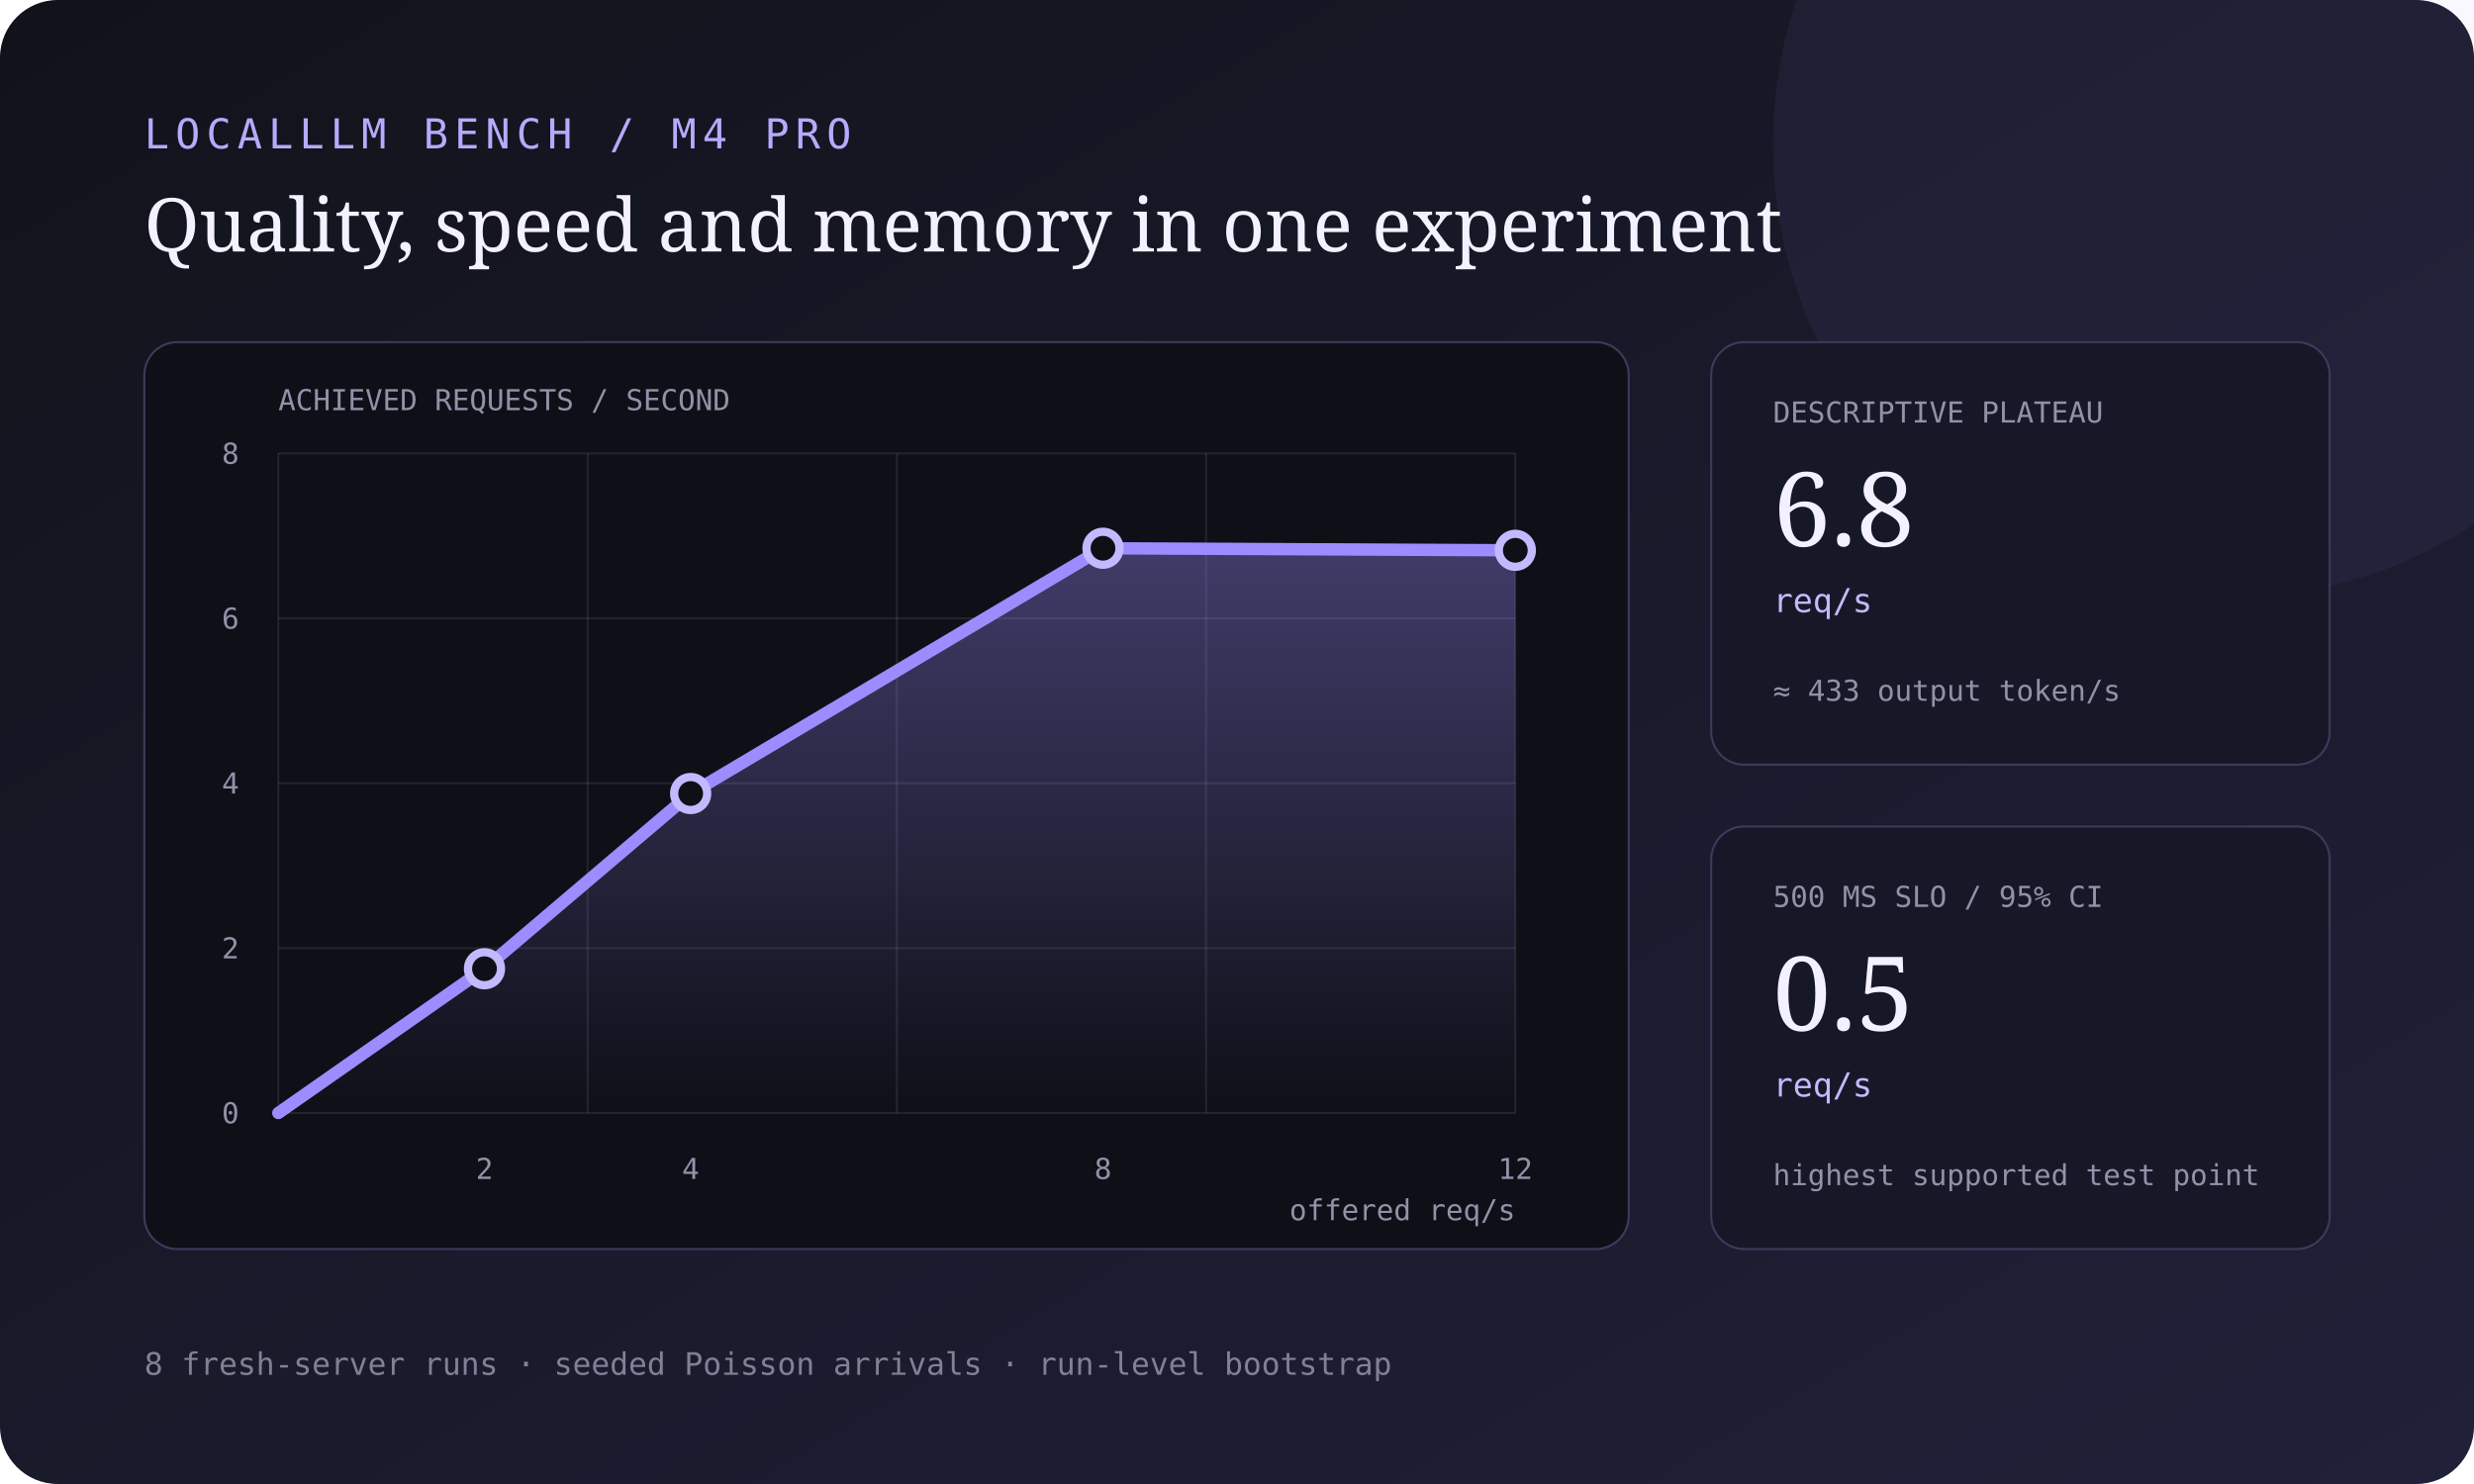
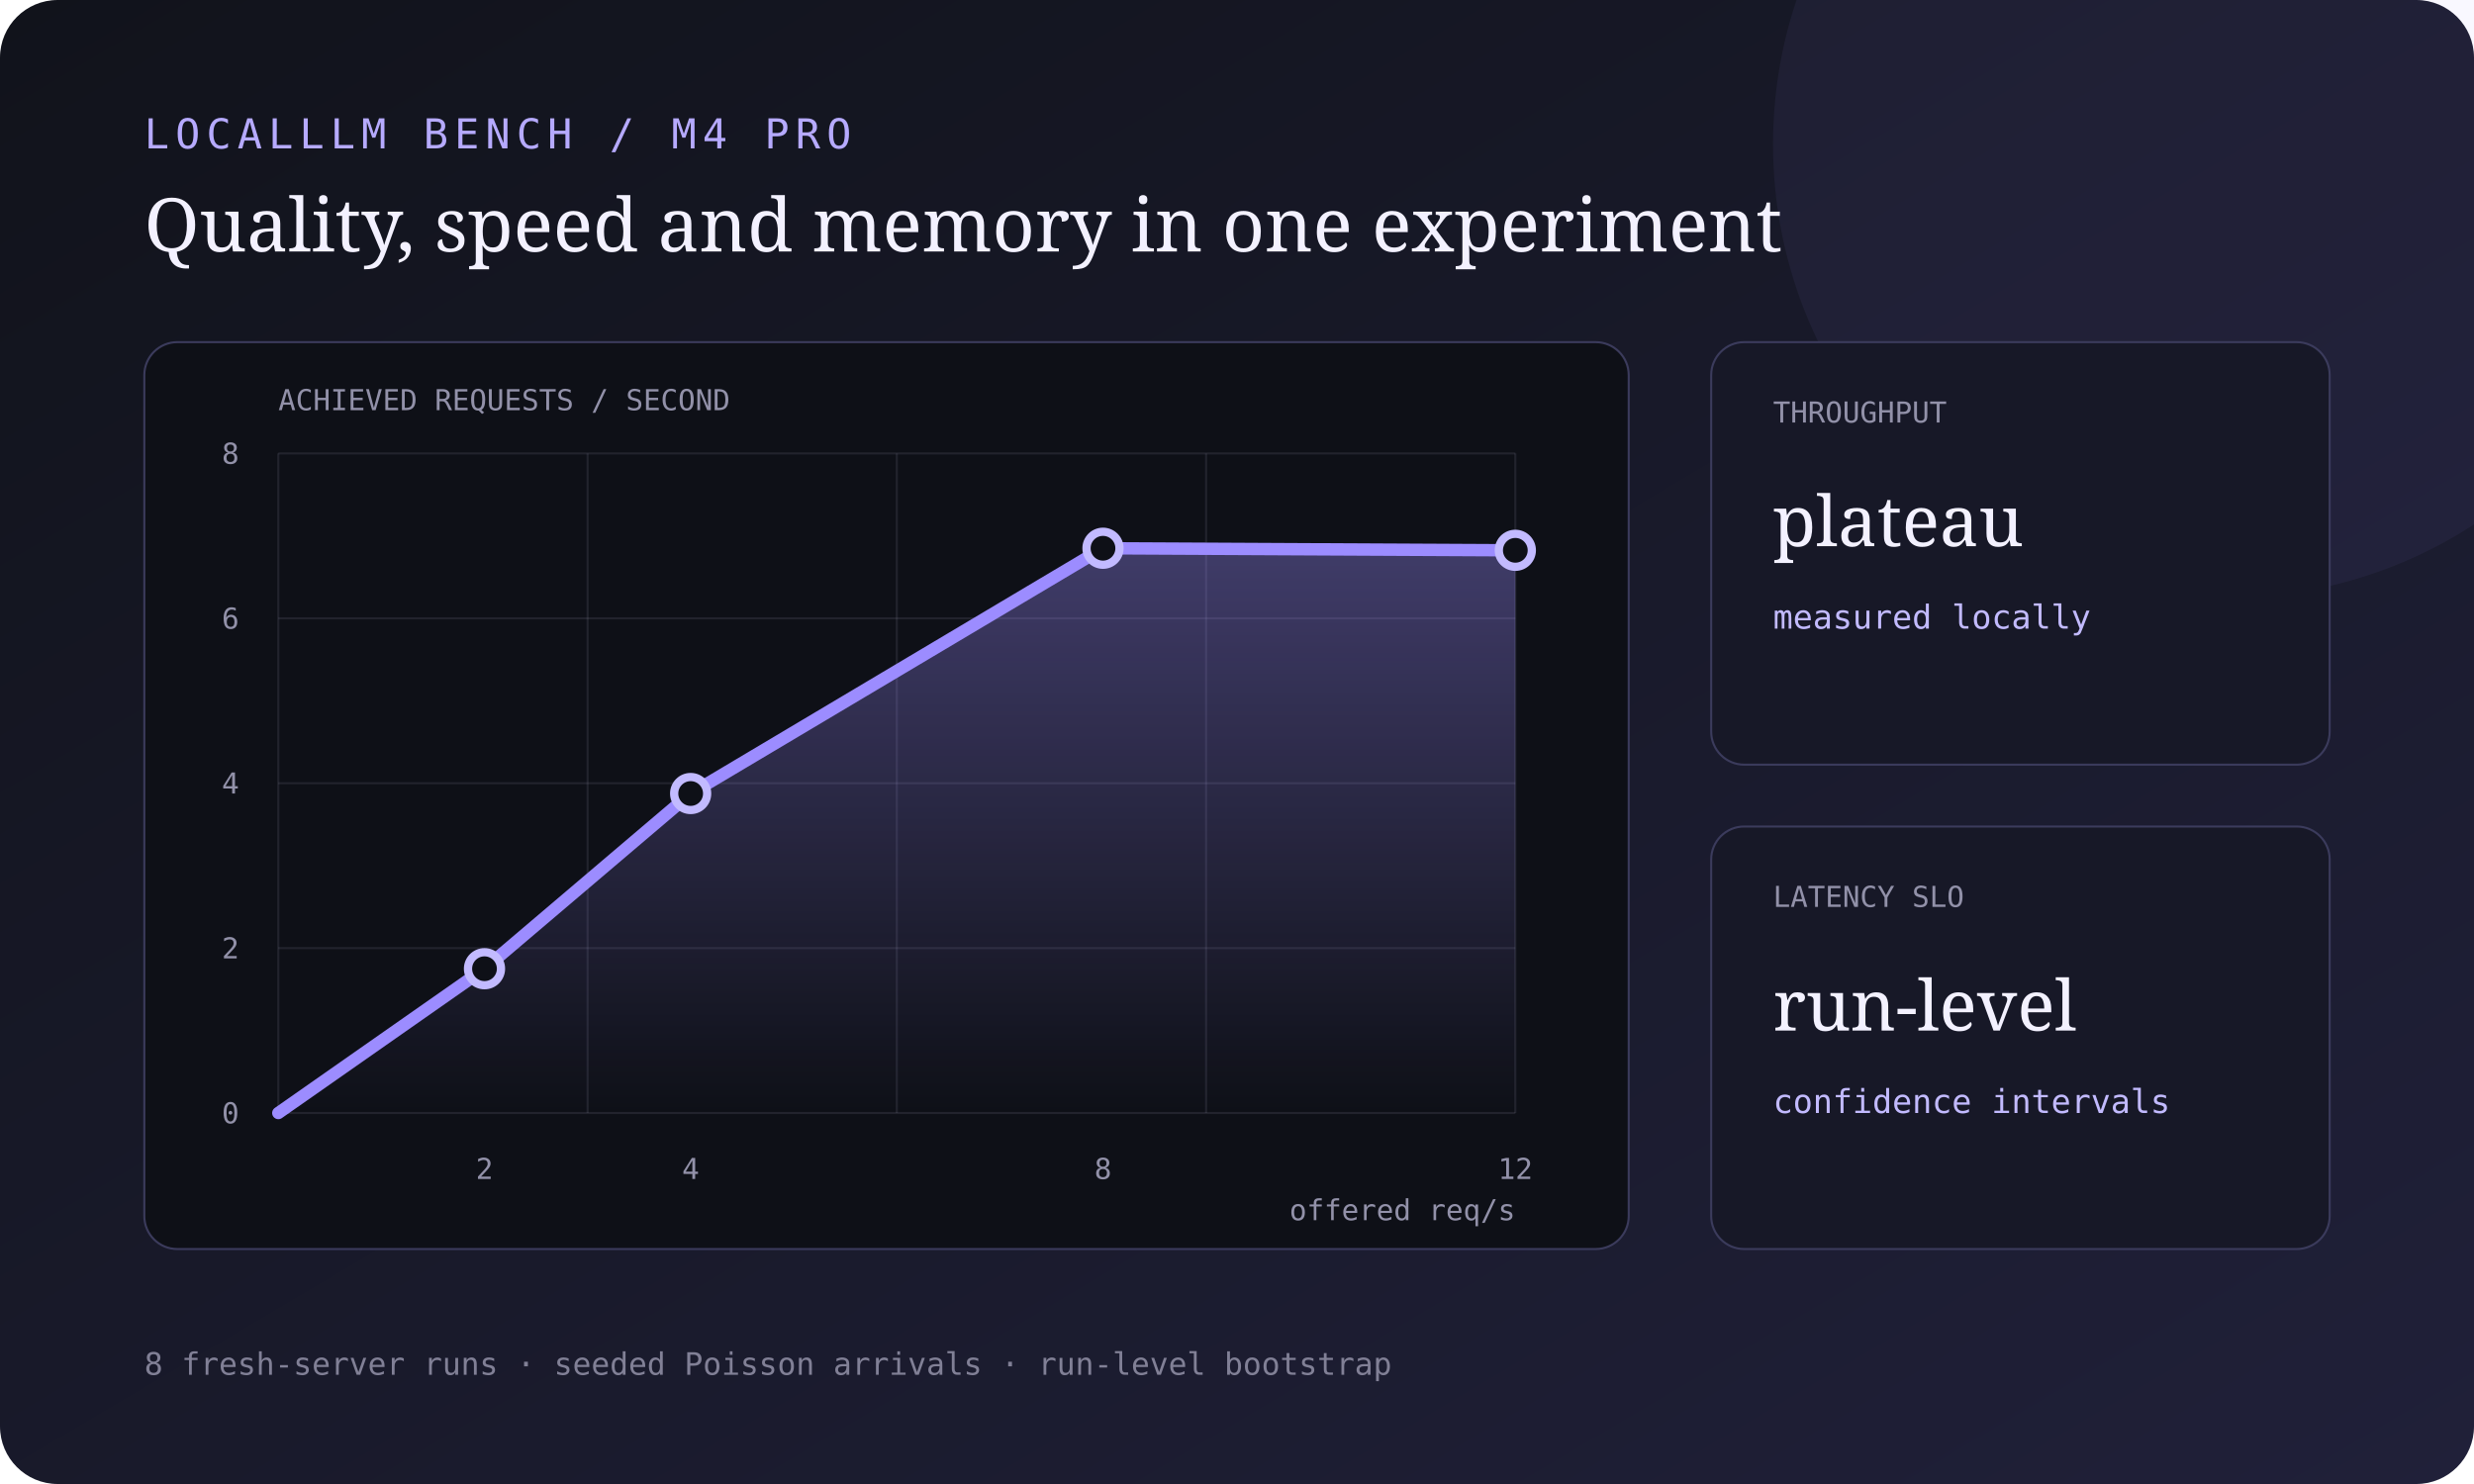
<svg xmlns="http://www.w3.org/2000/svg" width="1200" height="720" viewBox="0 0 1200 720" role="img" aria-labelledby="title desc">
  <defs>
    <linearGradient id="bg" x1="0" y1="0" x2="1" y2="1">
      <stop stop-color="#11131b" />
      <stop offset="1" stop-color="#202039" />
    </linearGradient>
    <linearGradient id="area" x1="0" y1="0" x2="0" y2="1">
      <stop stop-color="#9c8cff" stop-opacity=".35" />
      <stop offset="1" stop-color="#9c8cff" stop-opacity="0" />
    </linearGradient>
  </defs>
  <rect width="1200" height="720" rx="28" fill="url(#bg)" />
  <circle cx="1080" cy="70" r="220" fill="#9c8cff" opacity=".06" />
  <g font-family="ui-monospace, SFMono-Regular, Menlo, monospace">
    <text x="70" y="72" fill="#b6aaff" font-size="20" letter-spacing="3">LOCALLLM BENCH / M4 PRO</text>
    <text x="70" y="122" fill="#f3f1ff" font-family="Georgia, serif" font-size="36">Quality, speed and memory in one experiment</text>
  </g>
  <rect x="70" y="166" width="720" height="440" rx="16" fill="#0e1017" stroke="#3b3b5c" />
  <g stroke="#8d8ca7" stroke-opacity=".16">
    <path d="M135 220H735M135 300H735M135 380H735M135 460H735M135 540H735" />
    <path d="M135 220V540M285 220V540M435 220V540M585 220V540M735 220V540" />
  </g>
  <path d="M135 540 L235 470 L335 385 L535 266 L735 267 L735 540 Z" fill="url(#area)" />
  <path d="M135 540 L235 470 L335 385 L535 266 L735 267" fill="none" stroke="#9c8cff" stroke-width="6" stroke-linecap="round" stroke-linejoin="round" />
  <g fill="#0e1017" stroke="#c2baff" stroke-width="4">
    <circle cx="235" cy="470" r="8" />
    <circle cx="335" cy="385" r="8" />
    <circle cx="535" cy="266" r="8" />
    <circle cx="735" cy="267" r="8" />
  </g>
  <g fill="#9291a9" font-family="ui-monospace, SFMono-Regular, Menlo, monospace" font-size="14">
    <text x="116" y="225" text-anchor="end">8</text>
    <text x="116" y="305" text-anchor="end">6</text>
    <text x="116" y="385" text-anchor="end">4</text>
    <text x="116" y="465" text-anchor="end">2</text>
    <text x="116" y="545" text-anchor="end">0</text>
    <text x="235" y="572" text-anchor="middle">2</text>
    <text x="335" y="572" text-anchor="middle">4</text>
    <text x="535" y="572" text-anchor="middle">8</text>
    <text x="735" y="572" text-anchor="middle">12</text>
    <text x="135" y="199">ACHIEVED REQUESTS / SECOND</text>
    <text x="735" y="592" text-anchor="end">offered req/s</text>
  </g>
  <rect x="830" y="166" width="300" height="205" rx="16" fill="#171827" stroke="#3b3b5c" />
-   <text x="860" y="205" fill="#9291a9" font-family="ui-monospace, monospace" font-size="14">DESCRIPTIVE PLATEAU</text>
-   <text x="860" y="265" fill="#f3f1ff" font-family="Georgia, serif" font-size="50">6.8</text>
-   <text x="860" y="297" fill="#c2baff" font-family="ui-monospace, monospace" font-size="16">req/s</text>
-   <text x="860" y="340" fill="#9291a9" font-family="ui-monospace, monospace" font-size="14">≈ 433 output token/s</text>
+   <text x="860" y="205" fill="#9291a9" font-family="ui-monospace, monospace" font-size="14">THROUGHPUT</text>
+   <text x="860" y="265" fill="#f3f1ff" font-family="Georgia, serif" font-size="34">plateau</text>
+   <text x="860" y="305" fill="#c2baff" font-family="ui-monospace, monospace" font-size="16">measured locally</text>
  <rect x="830" y="401" width="300" height="205" rx="16" fill="#171827" stroke="#3b3b5c" />
-   <text x="860" y="440" fill="#9291a9" font-family="ui-monospace, monospace" font-size="14">500 MS SLO / 95% CI</text>
-   <text x="860" y="500" fill="#f3f1ff" font-family="Georgia, serif" font-size="50">0.5</text>
-   <text x="860" y="532" fill="#c2baff" font-family="ui-monospace, monospace" font-size="16">req/s</text>
-   <text x="860" y="575" fill="#9291a9" font-family="ui-monospace, monospace" font-size="14">highest supported test point</text>
+   <text x="860" y="440" fill="#9291a9" font-family="ui-monospace, monospace" font-size="14">LATENCY SLO</text>
+   <text x="860" y="500" fill="#f3f1ff" font-family="Georgia, serif" font-size="34">run-level</text>
+   <text x="860" y="540" fill="#c2baff" font-family="ui-monospace, monospace" font-size="16">confidence intervals</text>
  <text x="70" y="667" fill="#818096" font-family="ui-monospace, monospace" font-size="15">8 fresh-server runs · seeded Poisson arrivals · run-level bootstrap</text>
</svg>
